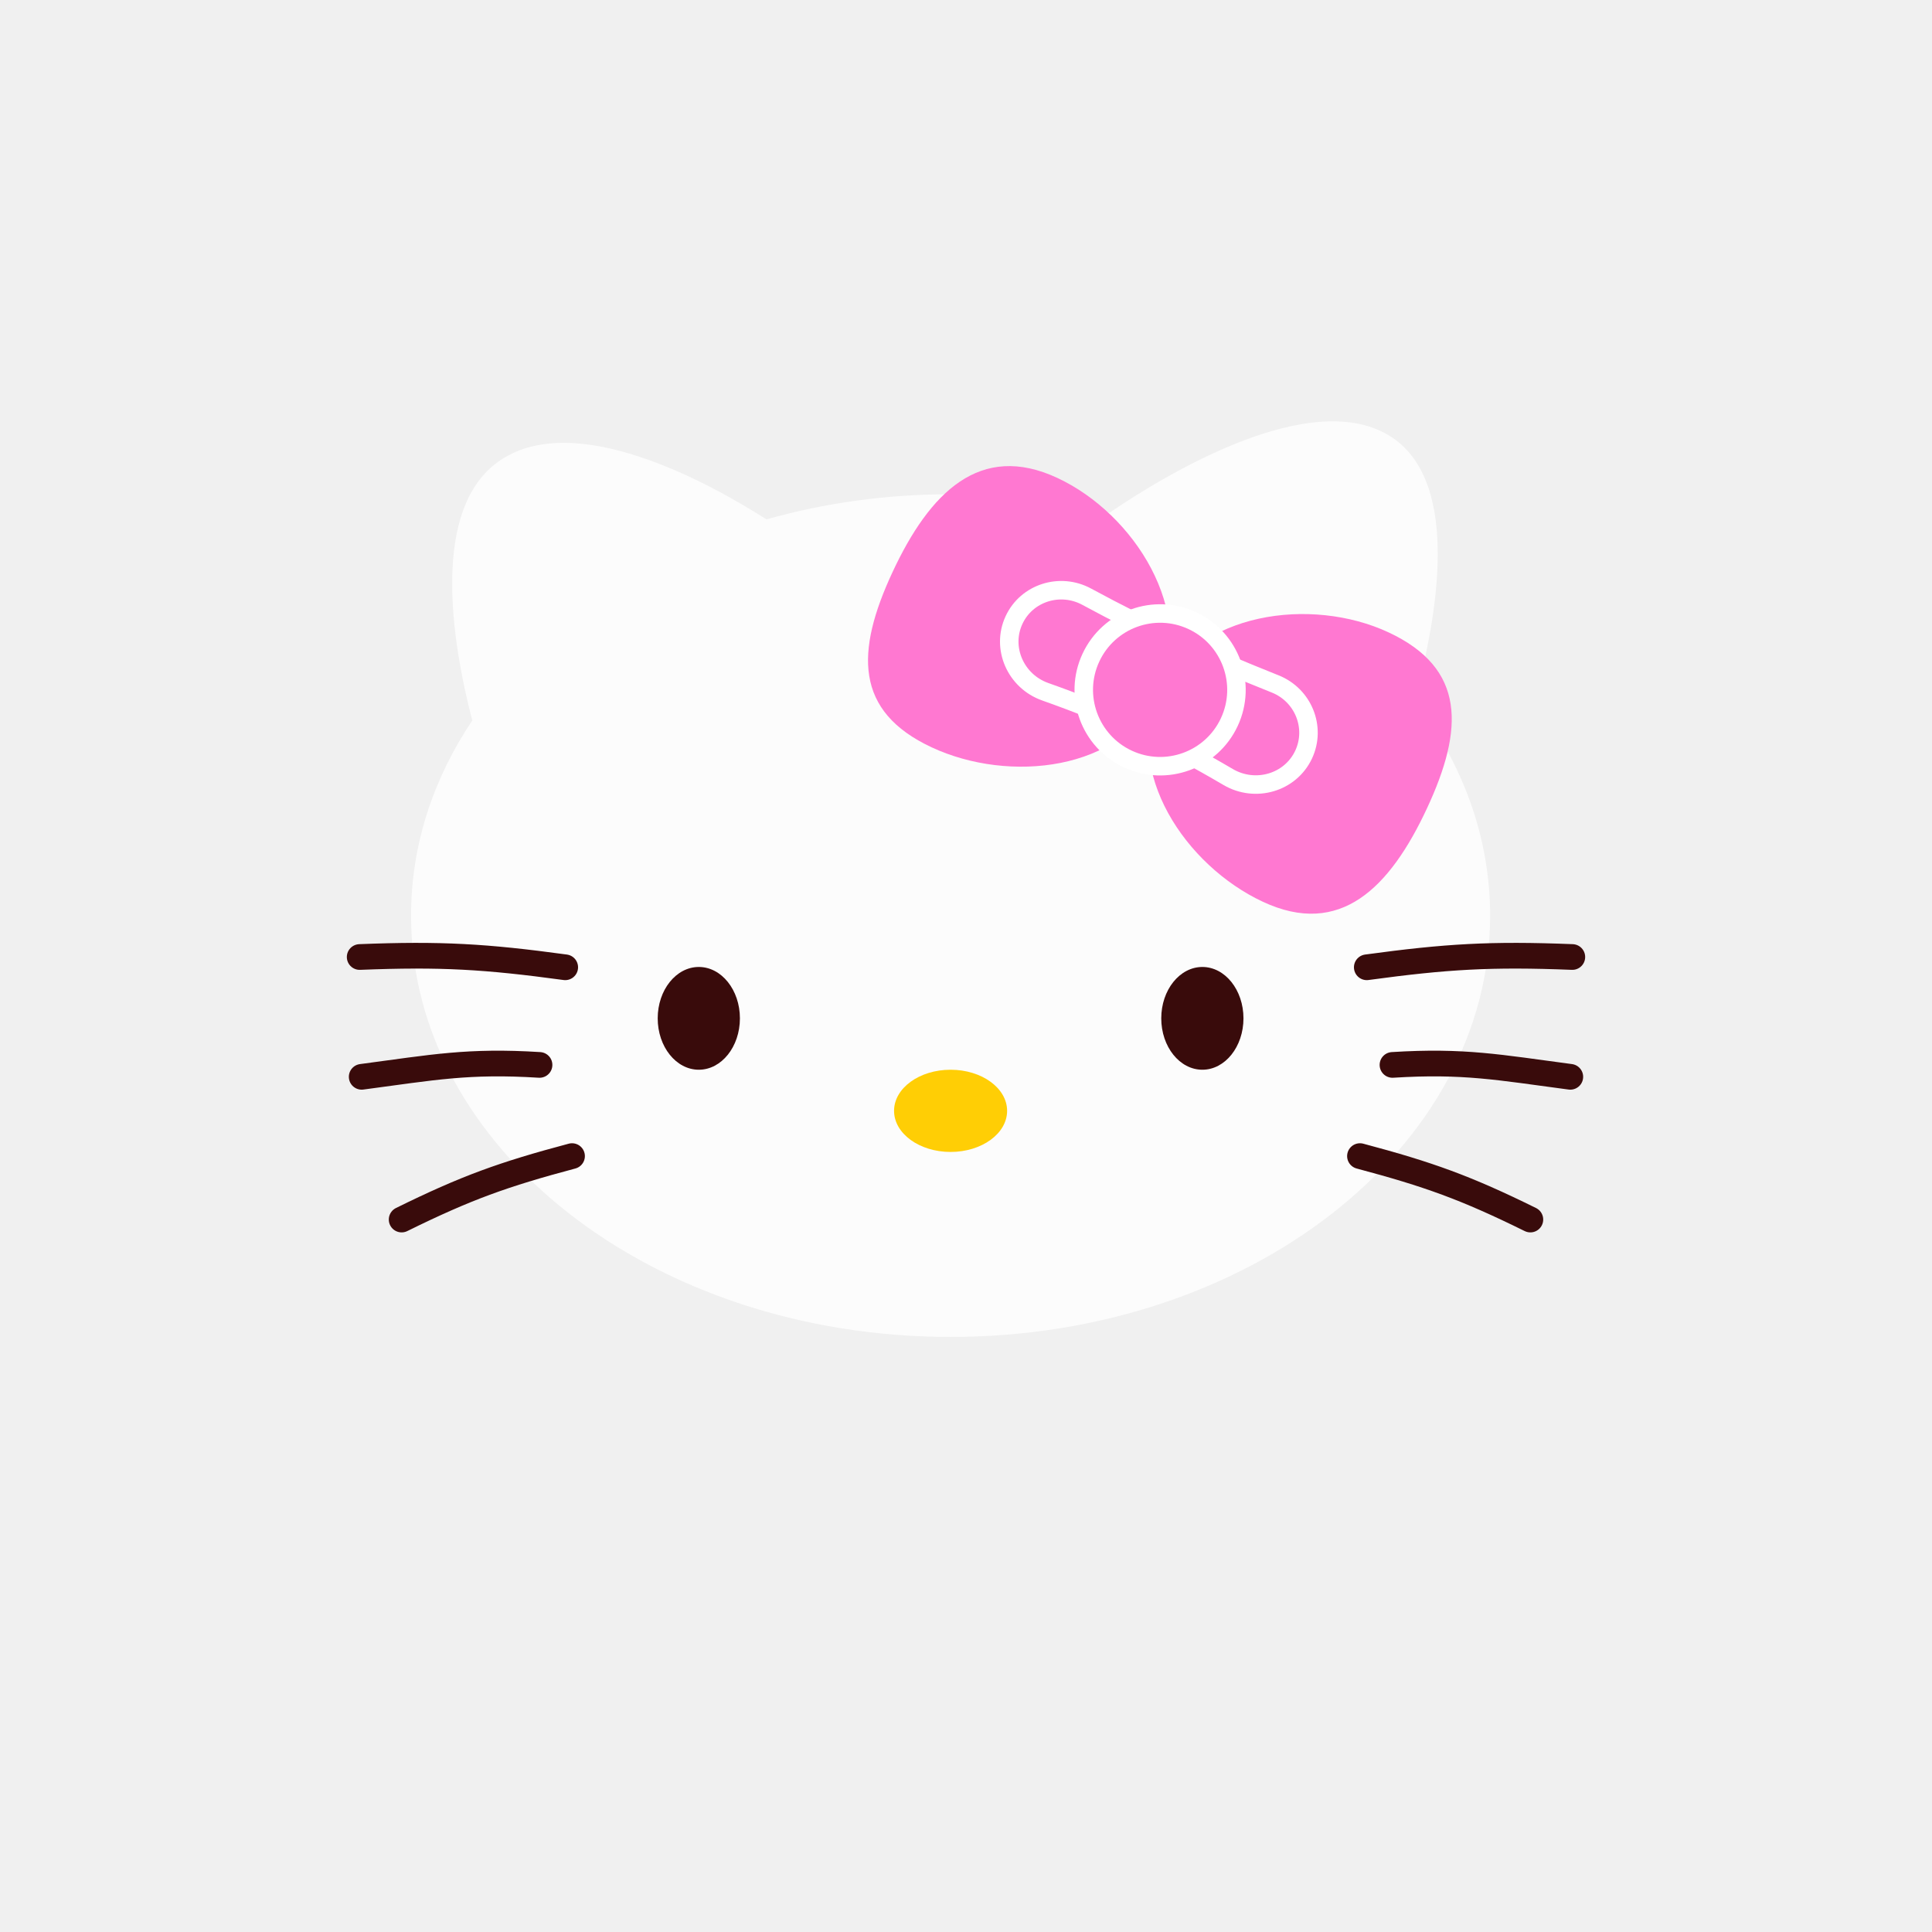
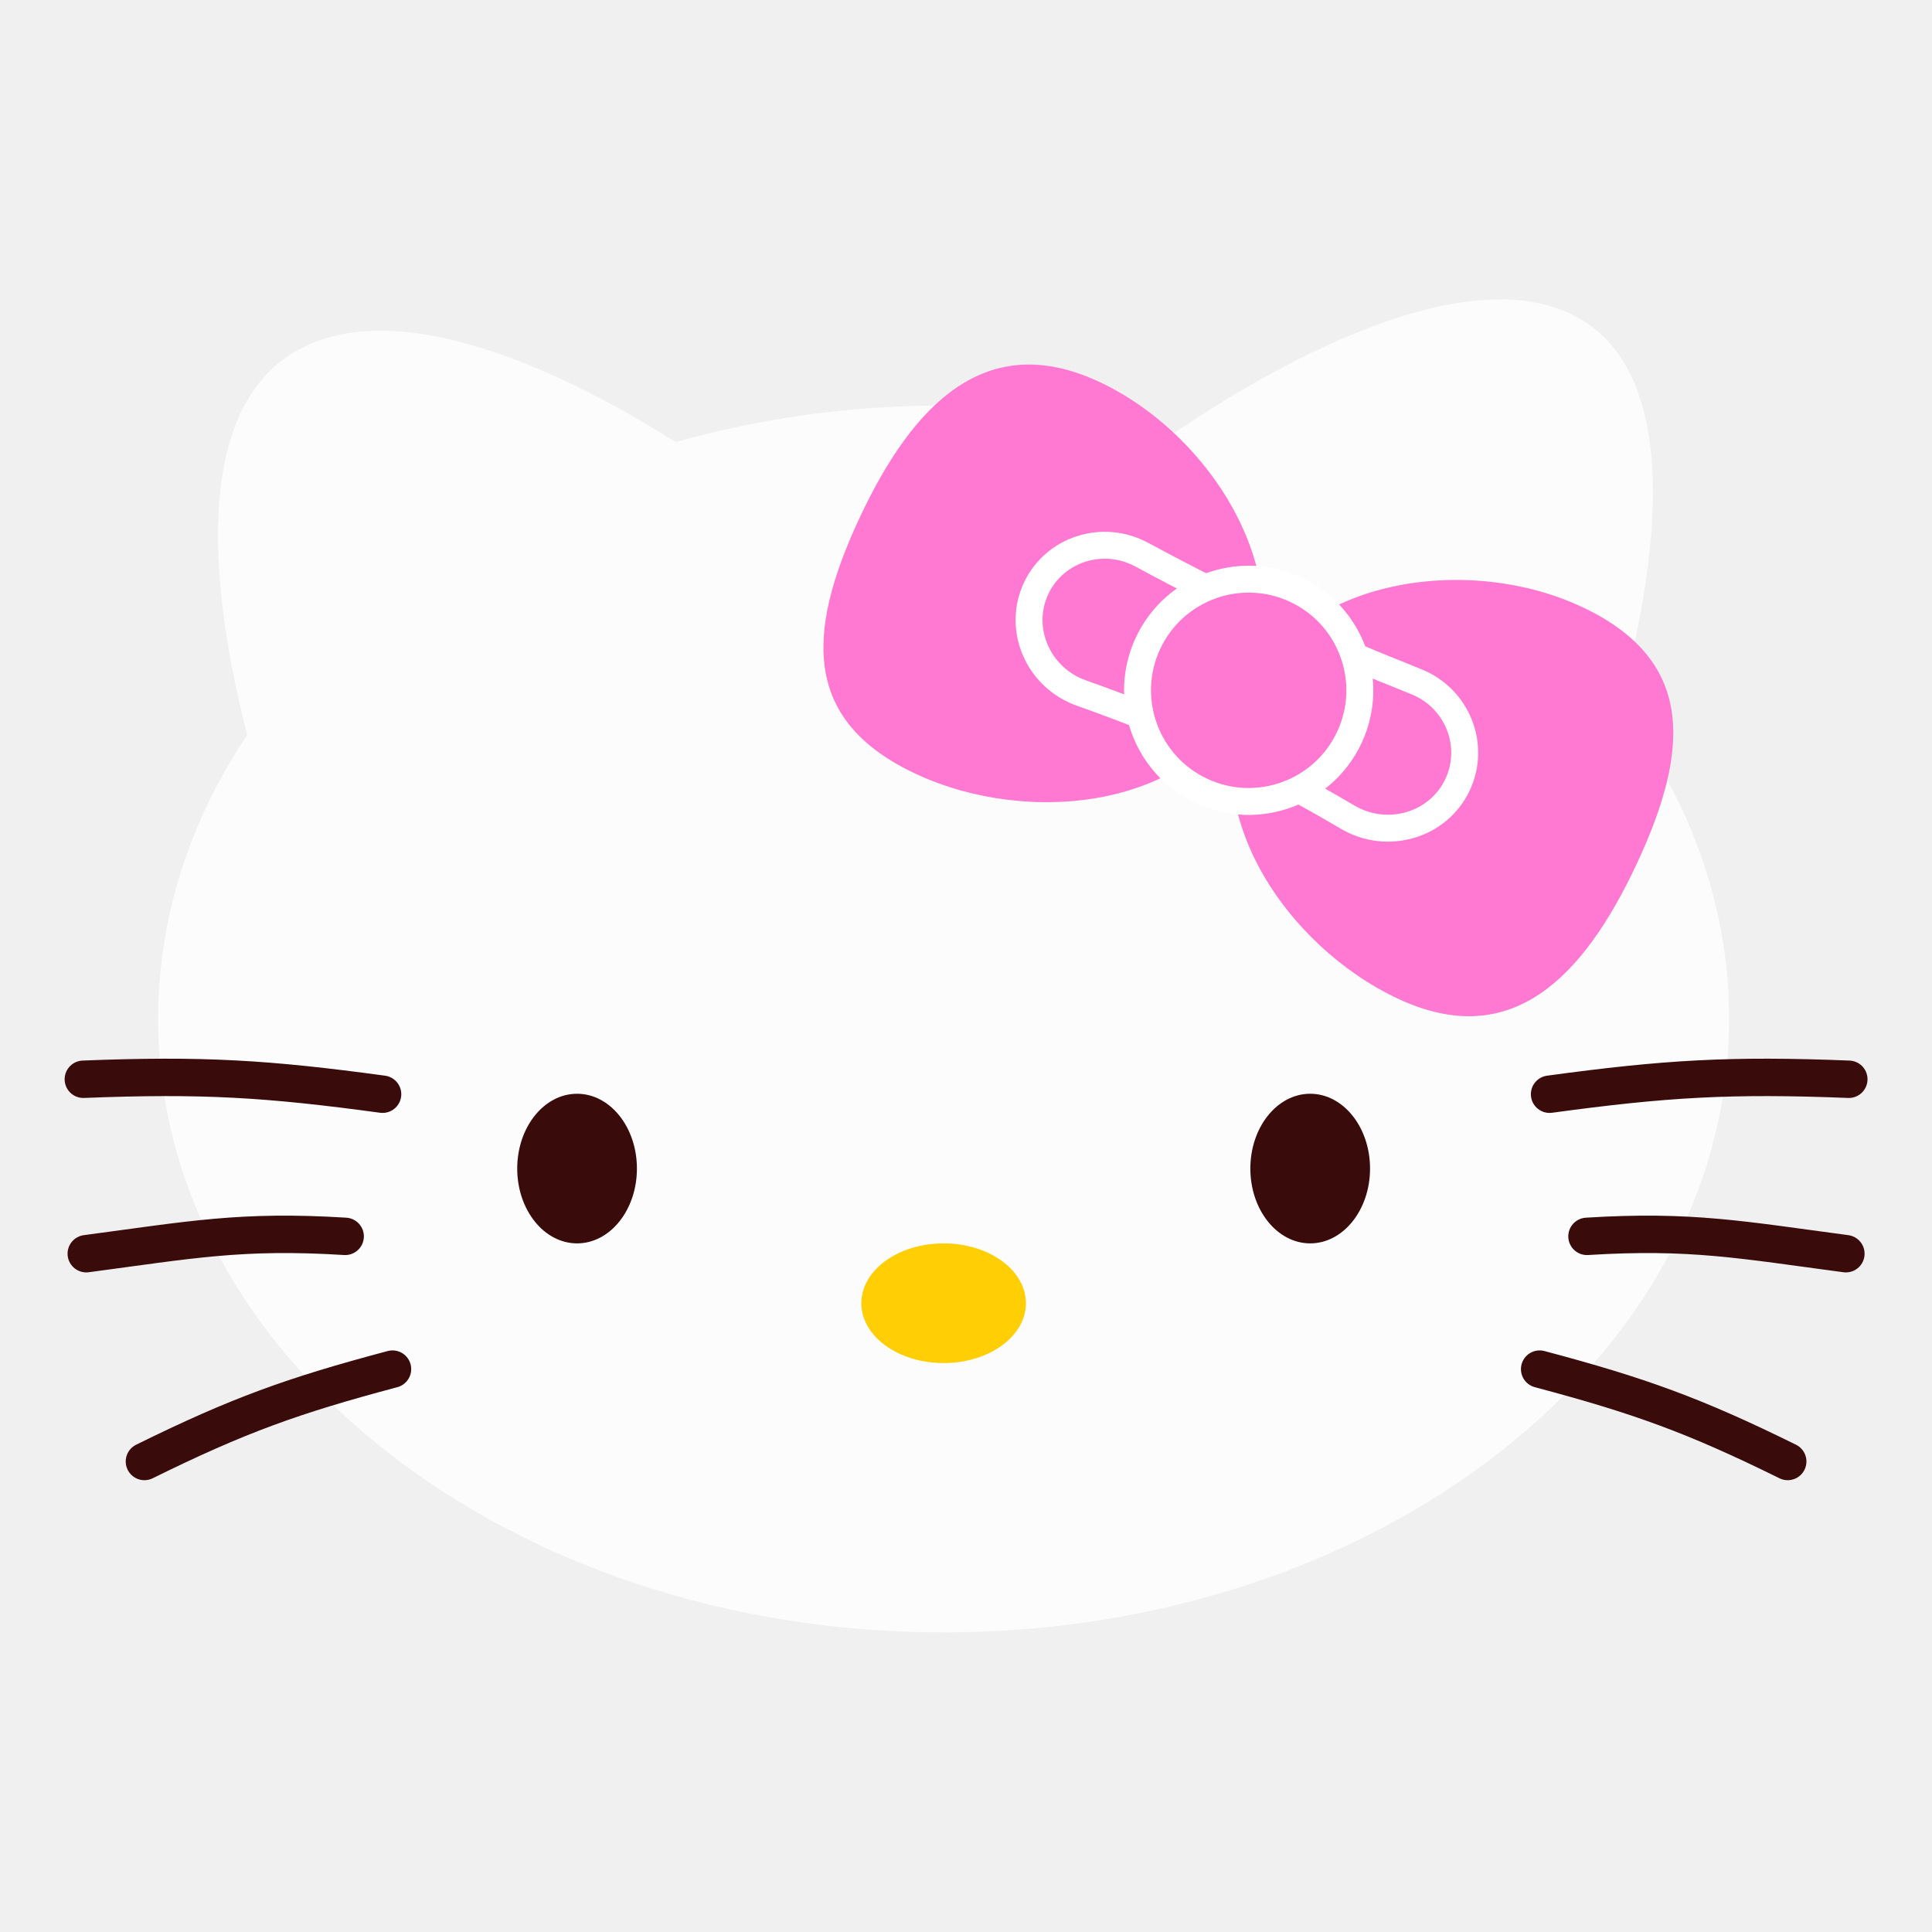
- <svg xmlns="http://www.w3.org/2000/svg" width="800px" height="800px" viewBox="-10 0 188 188" fill="none">
+ <svg xmlns="http://www.w3.org/2000/svg" width="800px" height="800px" viewBox="19.43 20.99 129.13 129.13" fill="none">
  <path fill-rule="evenodd" clip-rule="evenodd" d="M127.642 68.148C129.863 60.108 132.166 47.089 125.5 42.594C117.774 37.383 103.219 46.313 97.959 49.9C93.072 48.726 87.88 48.094 82.5 48.094C76.209 48.094 70.176 48.958 64.586 50.542C59.067 47.02 46.057 39.815 38.679 44.791C31.819 49.418 33.978 62.497 35.956 70.107C32.152 75.784 30 82.242 30 89.094C30 111.737 53.505 130.094 82.5 130.094C111.495 130.094 135 111.737 135 89.094C135 81.441 132.315 74.278 127.642 68.148Z" fill="#FCFCFC" />
  <ellipse cx="58" cy="99.094" rx="4" ry="5" fill="#390B0B" />
  <ellipse cx="107" cy="99.094" rx="4" ry="5" fill="#390B0B" />
  <ellipse cx="82.5" cy="108.094" rx="5.5" ry="4" fill="#FFCE05" />
  <path d="M123 94.125C130.707 93.076 135.079 92.809 143 93.125" stroke="#390B0B" stroke-width="2.5" stroke-linecap="round" stroke-linejoin="round" />
  <path d="M122.336 112.498C128.992 114.269 132.636 115.574 138.917 118.672" stroke="#390B0B" stroke-width="2.5" stroke-linecap="round" stroke-linejoin="round" />
  <path d="M125.5 103.625C132.458 103.192 135.856 103.863 142.804 104.784" stroke="#390B0B" stroke-width="2.5" stroke-linecap="round" stroke-linejoin="round" />
  <path d="M45 94.125C37.293 93.076 32.921 92.809 25 93.125" stroke="#390B0B" stroke-width="2.5" stroke-linecap="round" stroke-linejoin="round" />
  <path d="M45.664 112.498C39.008 114.269 35.364 115.574 29.083 118.672" stroke="#390B0B" stroke-width="2.5" stroke-linecap="round" stroke-linejoin="round" />
  <path d="M42.5 103.625C35.542 103.192 32.144 103.863 25.196 104.784" stroke="#390B0B" stroke-width="2.5" stroke-linecap="round" stroke-linejoin="round" />
  <path d="M102.803 67.313C99.19 75.063 88.178 76.228 80.663 72.724C73.149 69.22 73.24 63.414 76.853 55.665C80.467 47.915 85.374 43.002 92.889 46.506C100.404 50.01 106.417 59.564 102.803 67.313Z" fill="#FF78D1" />
  <path d="M102.803 67.313C99.19 75.063 105.375 84.247 112.89 87.751C120.405 91.256 125.24 86.415 128.854 78.665C132.467 70.915 132.63 65.038 125.116 61.534C117.601 58.029 106.417 59.564 102.803 67.313Z" fill="#FF78D1" />
  <path d="M88.676 60.329C89.907 57.688 93.149 56.659 95.744 58.063C101.664 61.266 106.974 63.715 114.088 66.553C116.815 67.641 118.088 70.78 116.857 73.42C115.577 76.164 112.156 77.167 109.501 75.605C103.439 72.037 98.249 69.626 91.707 67.311C88.826 66.291 87.406 63.052 88.676 60.329Z" fill="#FF78D1" stroke="white" stroke-width="1.8" />
  <circle cx="102.889" cy="67.129" r="7.428" transform="rotate(25 102.889 67.1288)" fill="#FF78D1" stroke="white" stroke-width="1.8" />
</svg>
